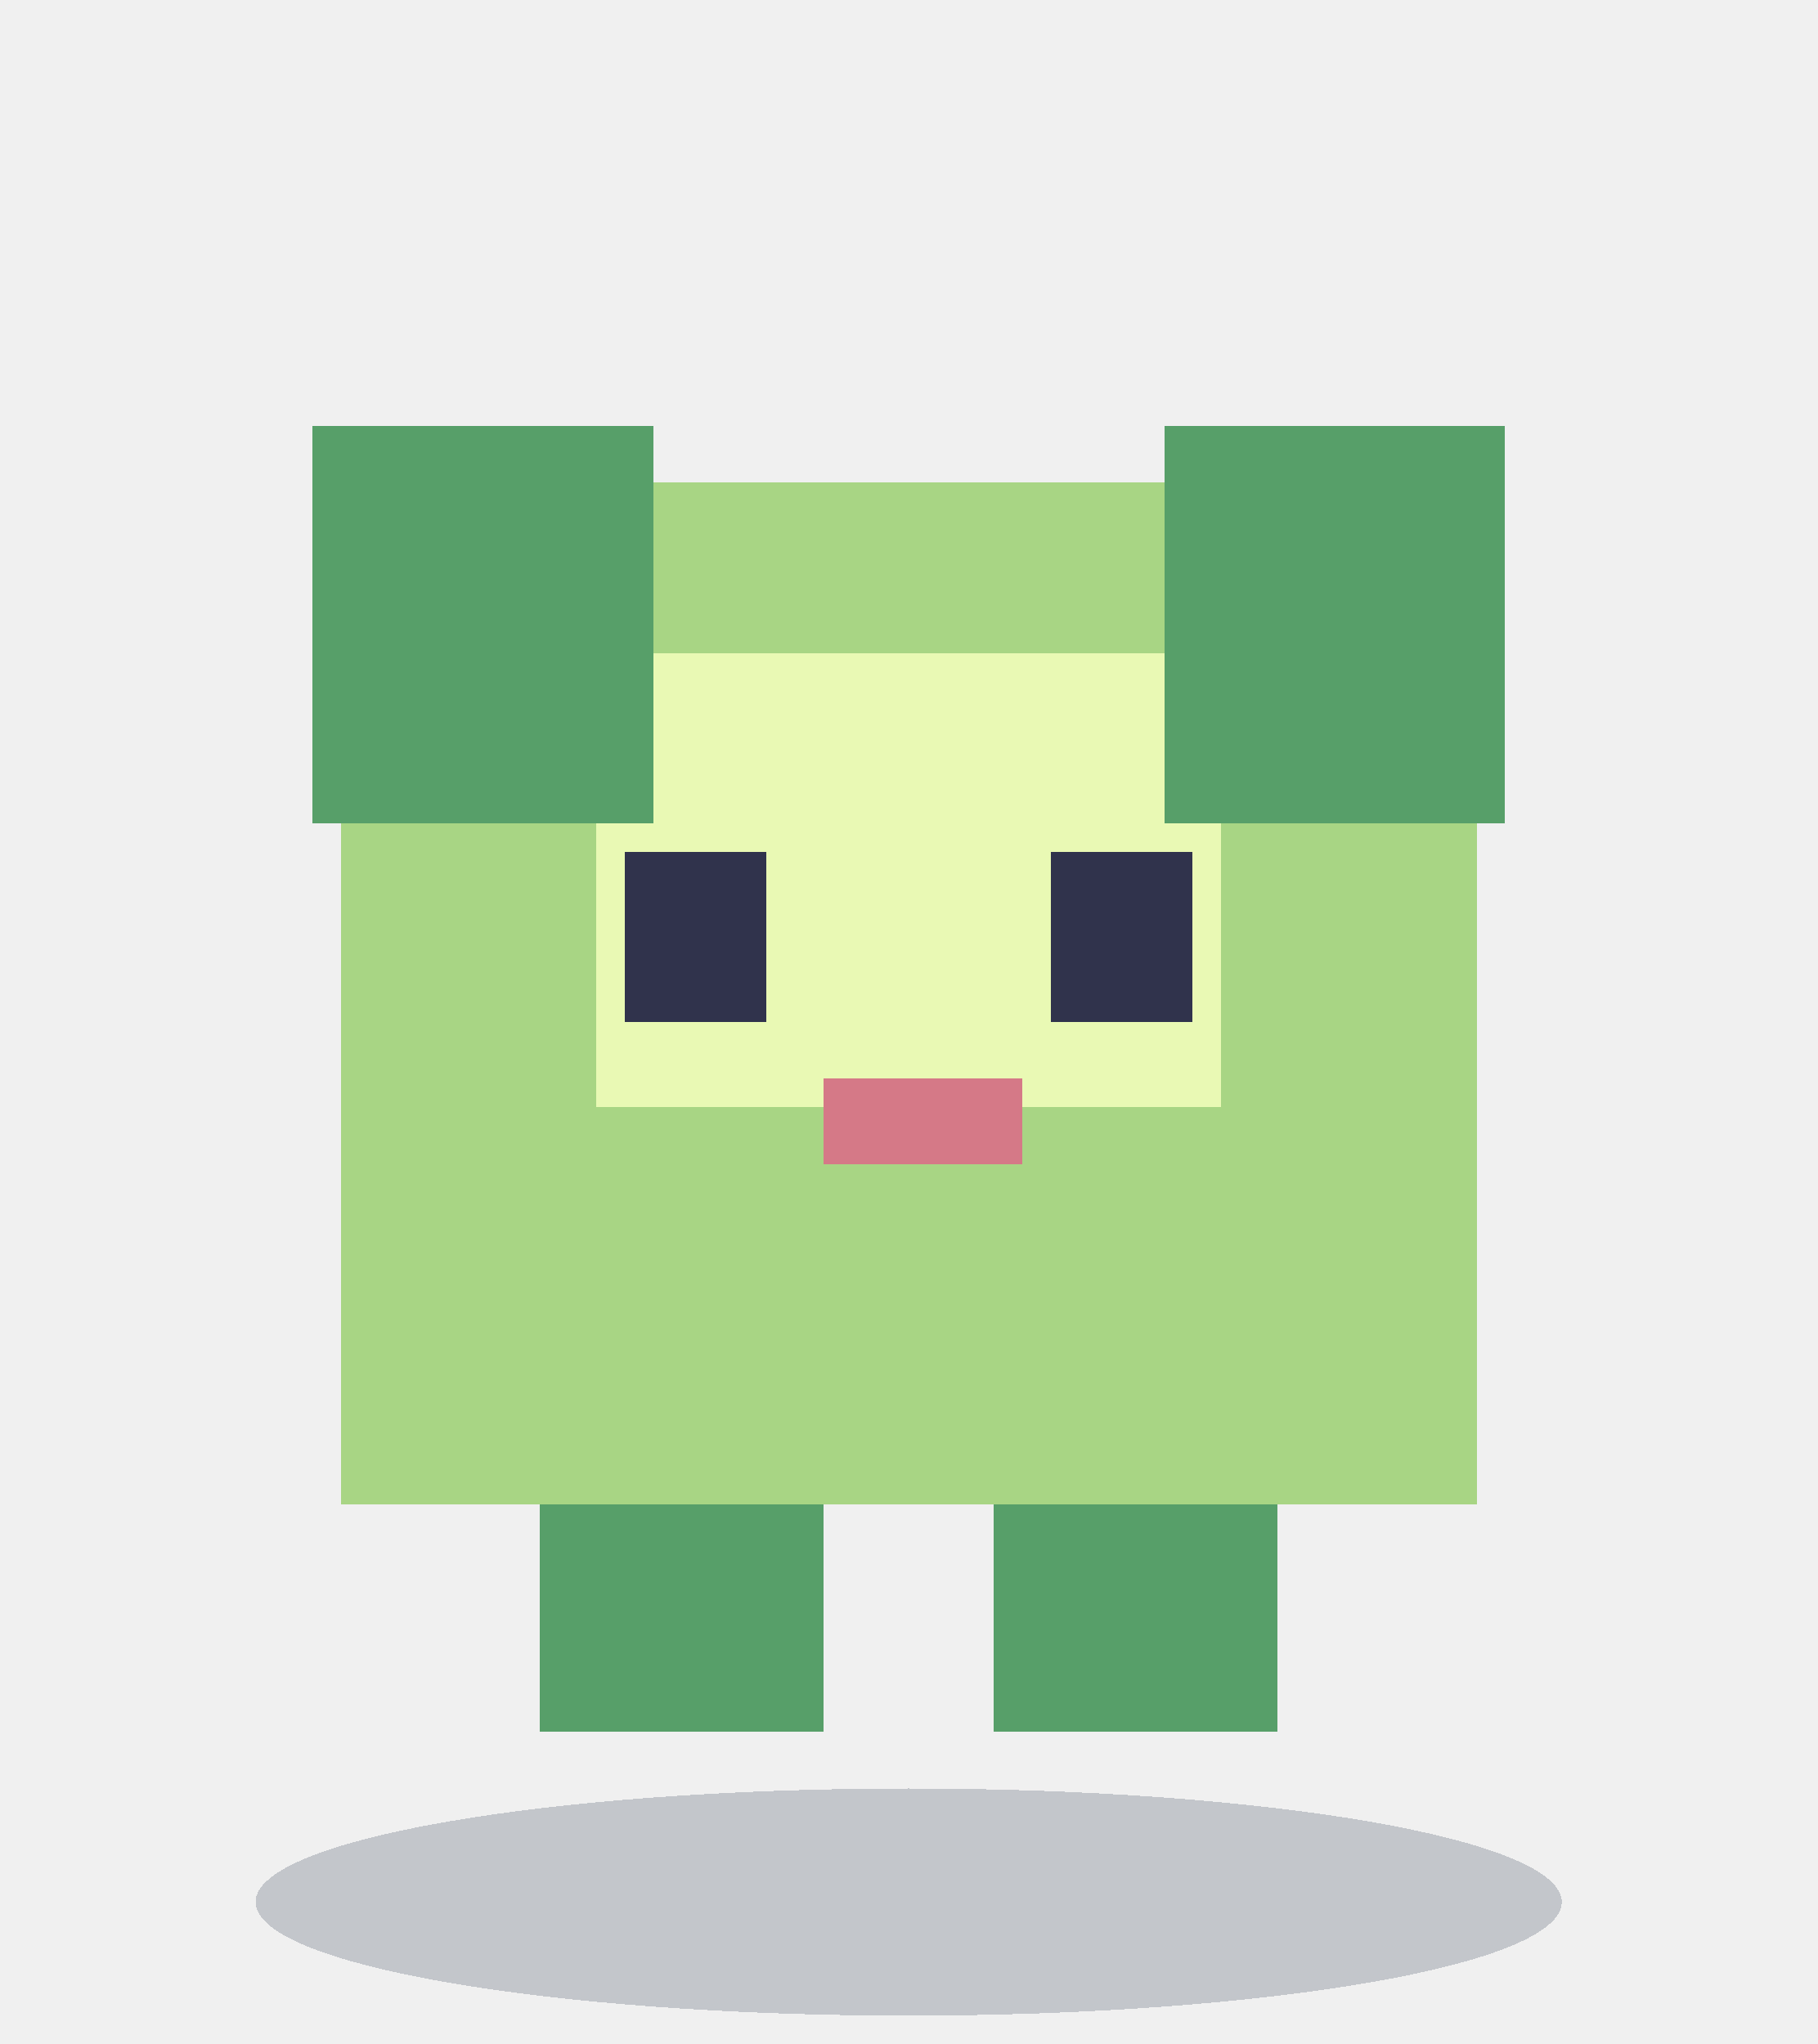
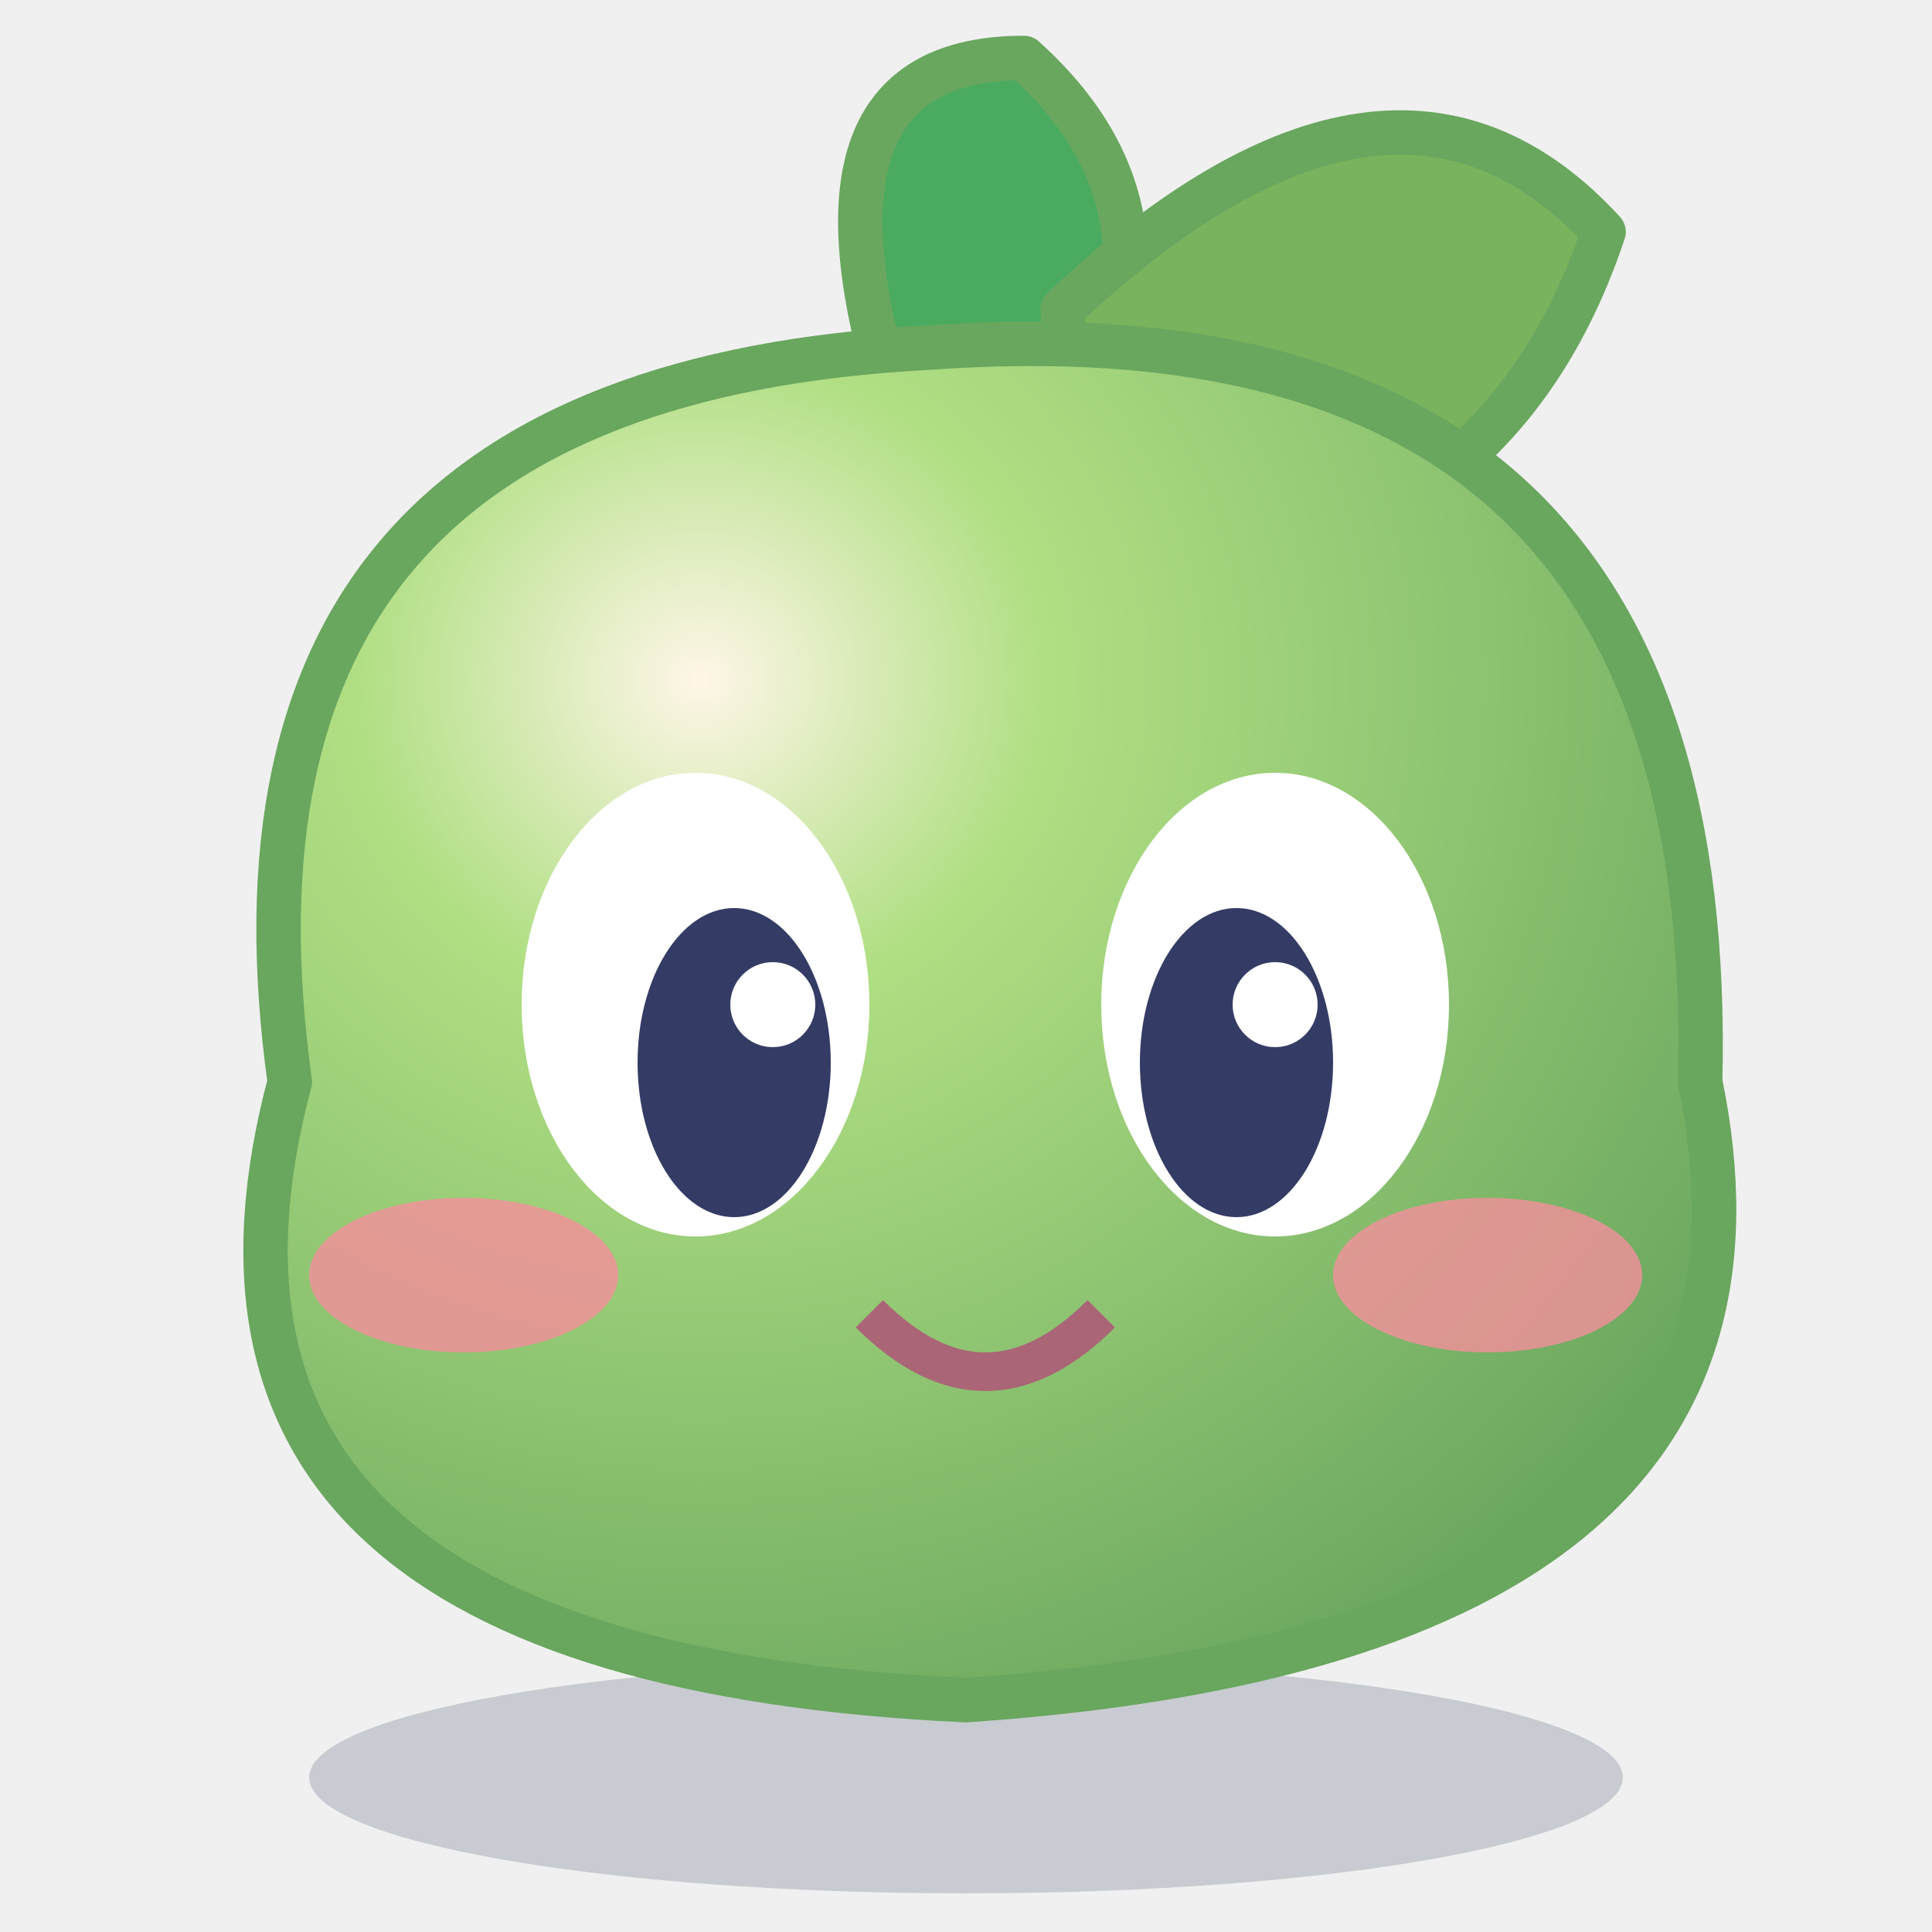
- <svg xmlns="http://www.w3.org/2000/svg" viewBox="0 0 64 72" shape-rendering="crispEdges">
-   <ellipse cx="32" cy="67" rx="23" ry="4" fill="#24304a" opacity=".22" />
-   <rect x="19" y="42" width="10" height="19" fill="#579f69" />
-   <rect x="35" y="42" width="10" height="19" fill="#579f69" />
-   <rect x="12" y="26" width="40" height="27" fill="#a8d584" />
-   <rect x="16" y="17" width="32" height="27" fill="#a8d584" />
-   <rect x="21" y="23" width="22" height="16" fill="#e9f9b4" />
-   <rect x="22" y="30" width="5" height="6" fill="#30334c" />
-   <rect x="37" y="30" width="5" height="6" fill="#30334c" />
-   <rect x="29" y="38" width="7" height="3" fill="#d57987" />
-   <rect x="11" y="15" width="12" height="14" fill="#579f69" />
-   <rect x="41" y="15" width="12" height="14" fill="#579f69" />
+ <svg xmlns="http://www.w3.org/2000/svg" viewBox="0 0 100 100">
+   <defs>
+     <radialGradient id="g" cx=".3" cy=".25" r=".85">
+       <stop stop-color="#fff6e8" />
+       <stop offset=".28" stop-color="#b0df83" />
+       <stop offset="1" stop-color="#69a65e" />
+     </radialGradient>
+   </defs>
+   <ellipse cx="50" cy="92" rx="34" ry="6" fill="#273957" opacity=".2" />
+   <path d="M46 20Q41 3 53 3Q63 12 54 25Z" fill="#4aab60" stroke="#69a65e" stroke-width="2.3" stroke-linejoin="round" />
+   <path d="M55 16Q72 0 83 12Q77 30 56 30Z" fill="#7ab35d" stroke="#69a65e" stroke-width="2.3" stroke-linejoin="round" />
+   <path d="M15 56Q10 20 48 18Q89 15 88 56Q94 85 50 88Q7 86 15 56Z" fill="url(#g)" stroke="#69a65e" stroke-width="2.3" stroke-linejoin="round" />
+   <ellipse cx="36" cy="52" rx="9" ry="12" fill="white" />
+   <ellipse cx="66" cy="52" rx="9" ry="12" fill="white" />
+   <ellipse cx="38" cy="55" rx="5" ry="8" fill="#343c65" />
+   <ellipse cx="64" cy="55" rx="5" ry="8" fill="#343c65" />
+   <circle cx="40" cy="52" r="2.2" fill="white" />
+   <circle cx="66" cy="52" r="2.2" fill="white" />
+   <ellipse cx="24" cy="66" rx="8" ry="4" fill="#f58f9b" opacity=".8" />
+   <ellipse cx="77" cy="66" rx="8" ry="4" fill="#f58f9b" opacity=".8" />
+   <path d="M45 68Q51 74 57 68" stroke="#aa6577" stroke-width="2" fill="none" />
</svg>
